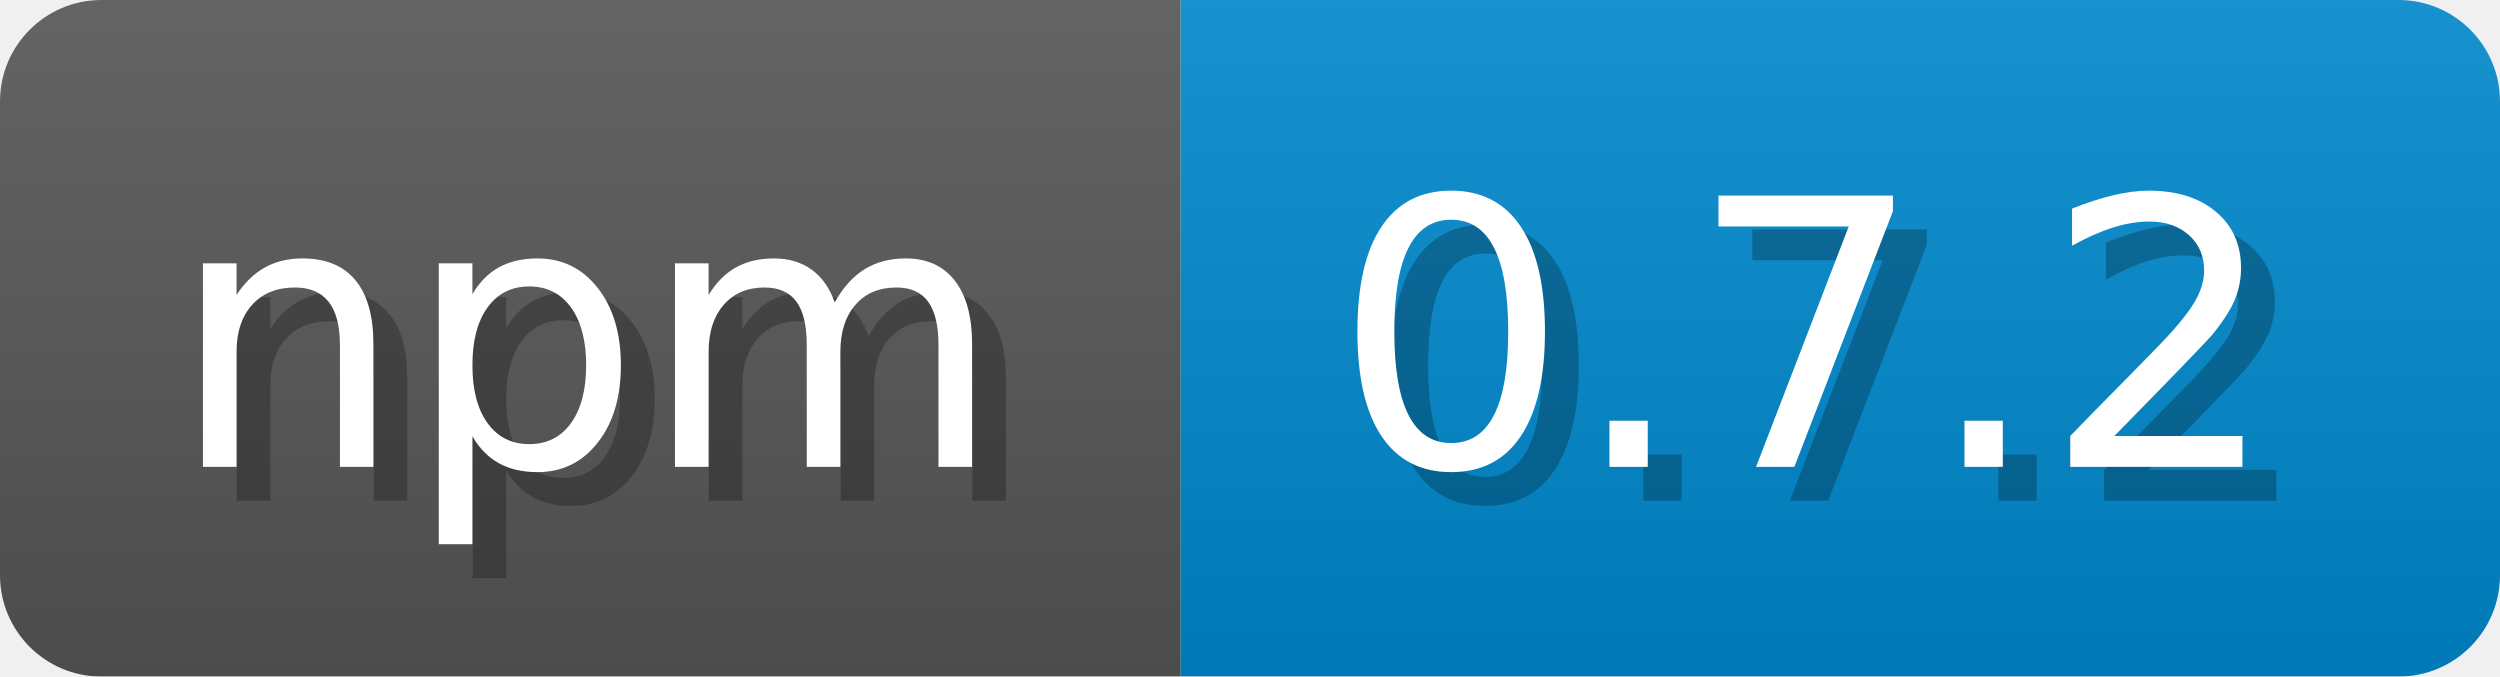
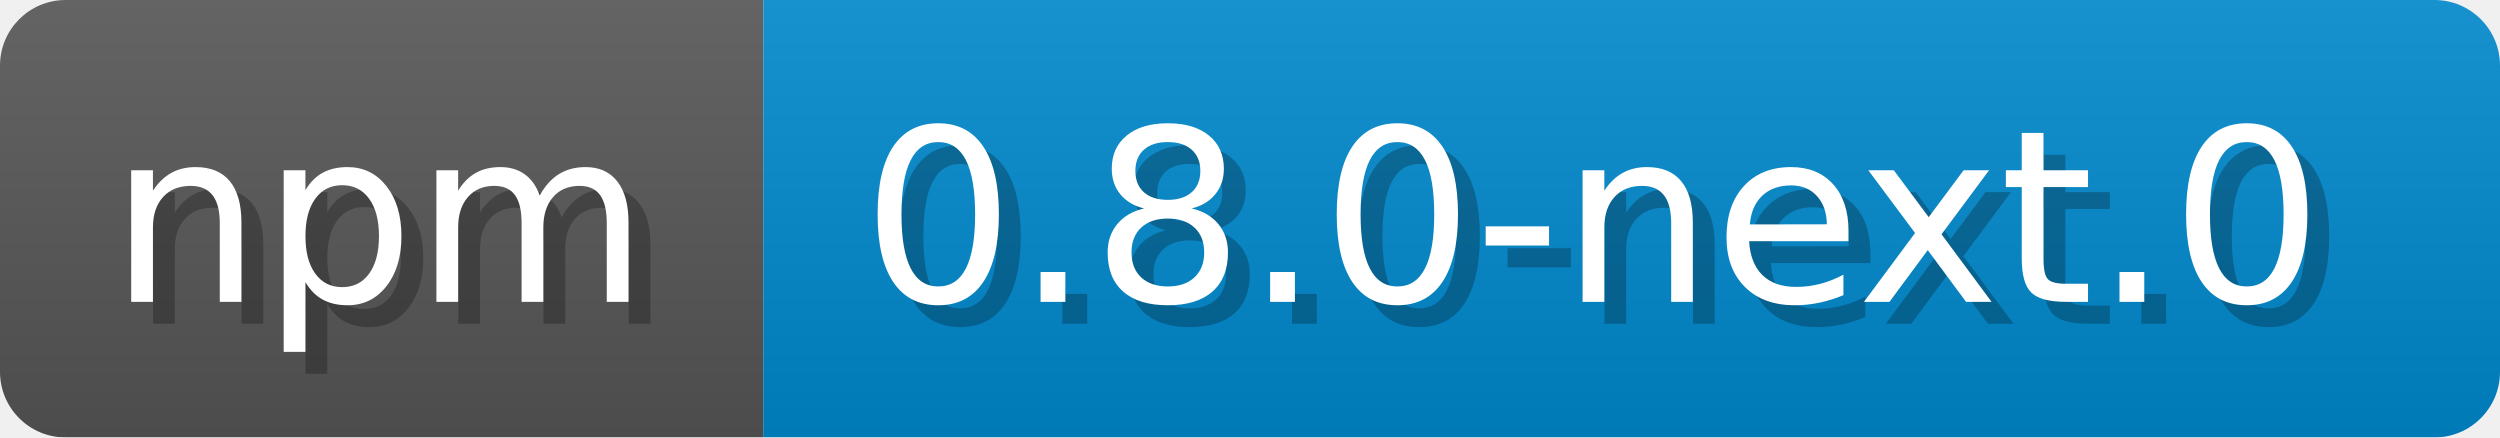
- <svg xmlns="http://www.w3.org/2000/svg" width="73.9" height="20" viewBox="0 0 739 200">
+ <svg xmlns="http://www.w3.org/2000/svg" width="114.3" height="20" viewBox="0 0 1143 200" role="img" aria-label="npm: 0.8.0-next.0">
  <linearGradient id="a" x2="0" y2="100%">
    <stop offset="0" stop-opacity=".1" stop-color="#EEE" />
    <stop offset="1" stop-opacity=".1" />
  </linearGradient>
  <mask id="m">
-     <rect width="739" height="200" rx="30" fill="#FFF" />
+     <rect width="1143" height="200" rx="30" fill="#FFF" />
  </mask>
  <g mask="url(#m)">
    <rect width="349" height="200" fill="#555" />
-     <rect width="390" height="200" fill="#08C" x="349" />
-     <rect width="739" height="200" fill="url(#a)" />
+     <rect width="794" height="200" fill="#08C" x="349" />
+     <rect width="1143" height="200" fill="url(#a)" />
  </g>
-   <g fill="#fff" text-anchor="start" font-family="Verdana,DejaVu Sans,sans-serif" font-size="110">
+   <g aria-hidden="true" fill="#fff" text-anchor="start" font-family="Verdana,DejaVu Sans,sans-serif" font-size="110">
    <text x="60" y="148" textLength="249" fill="#000" opacity="0.25">npm</text>
    <text x="50" y="138" textLength="249">npm</text>
-     <text x="404" y="148" textLength="290" fill="#000" opacity="0.25">0.7.2</text>
-     <text x="394" y="138" textLength="290">0.7.2</text>
+     <text x="404" y="148" textLength="694" fill="#000" opacity="0.25">0.8.0-next.0</text>
+     <text x="394" y="138" textLength="694">0.8.0-next.0</text>
  </g>
</svg>
